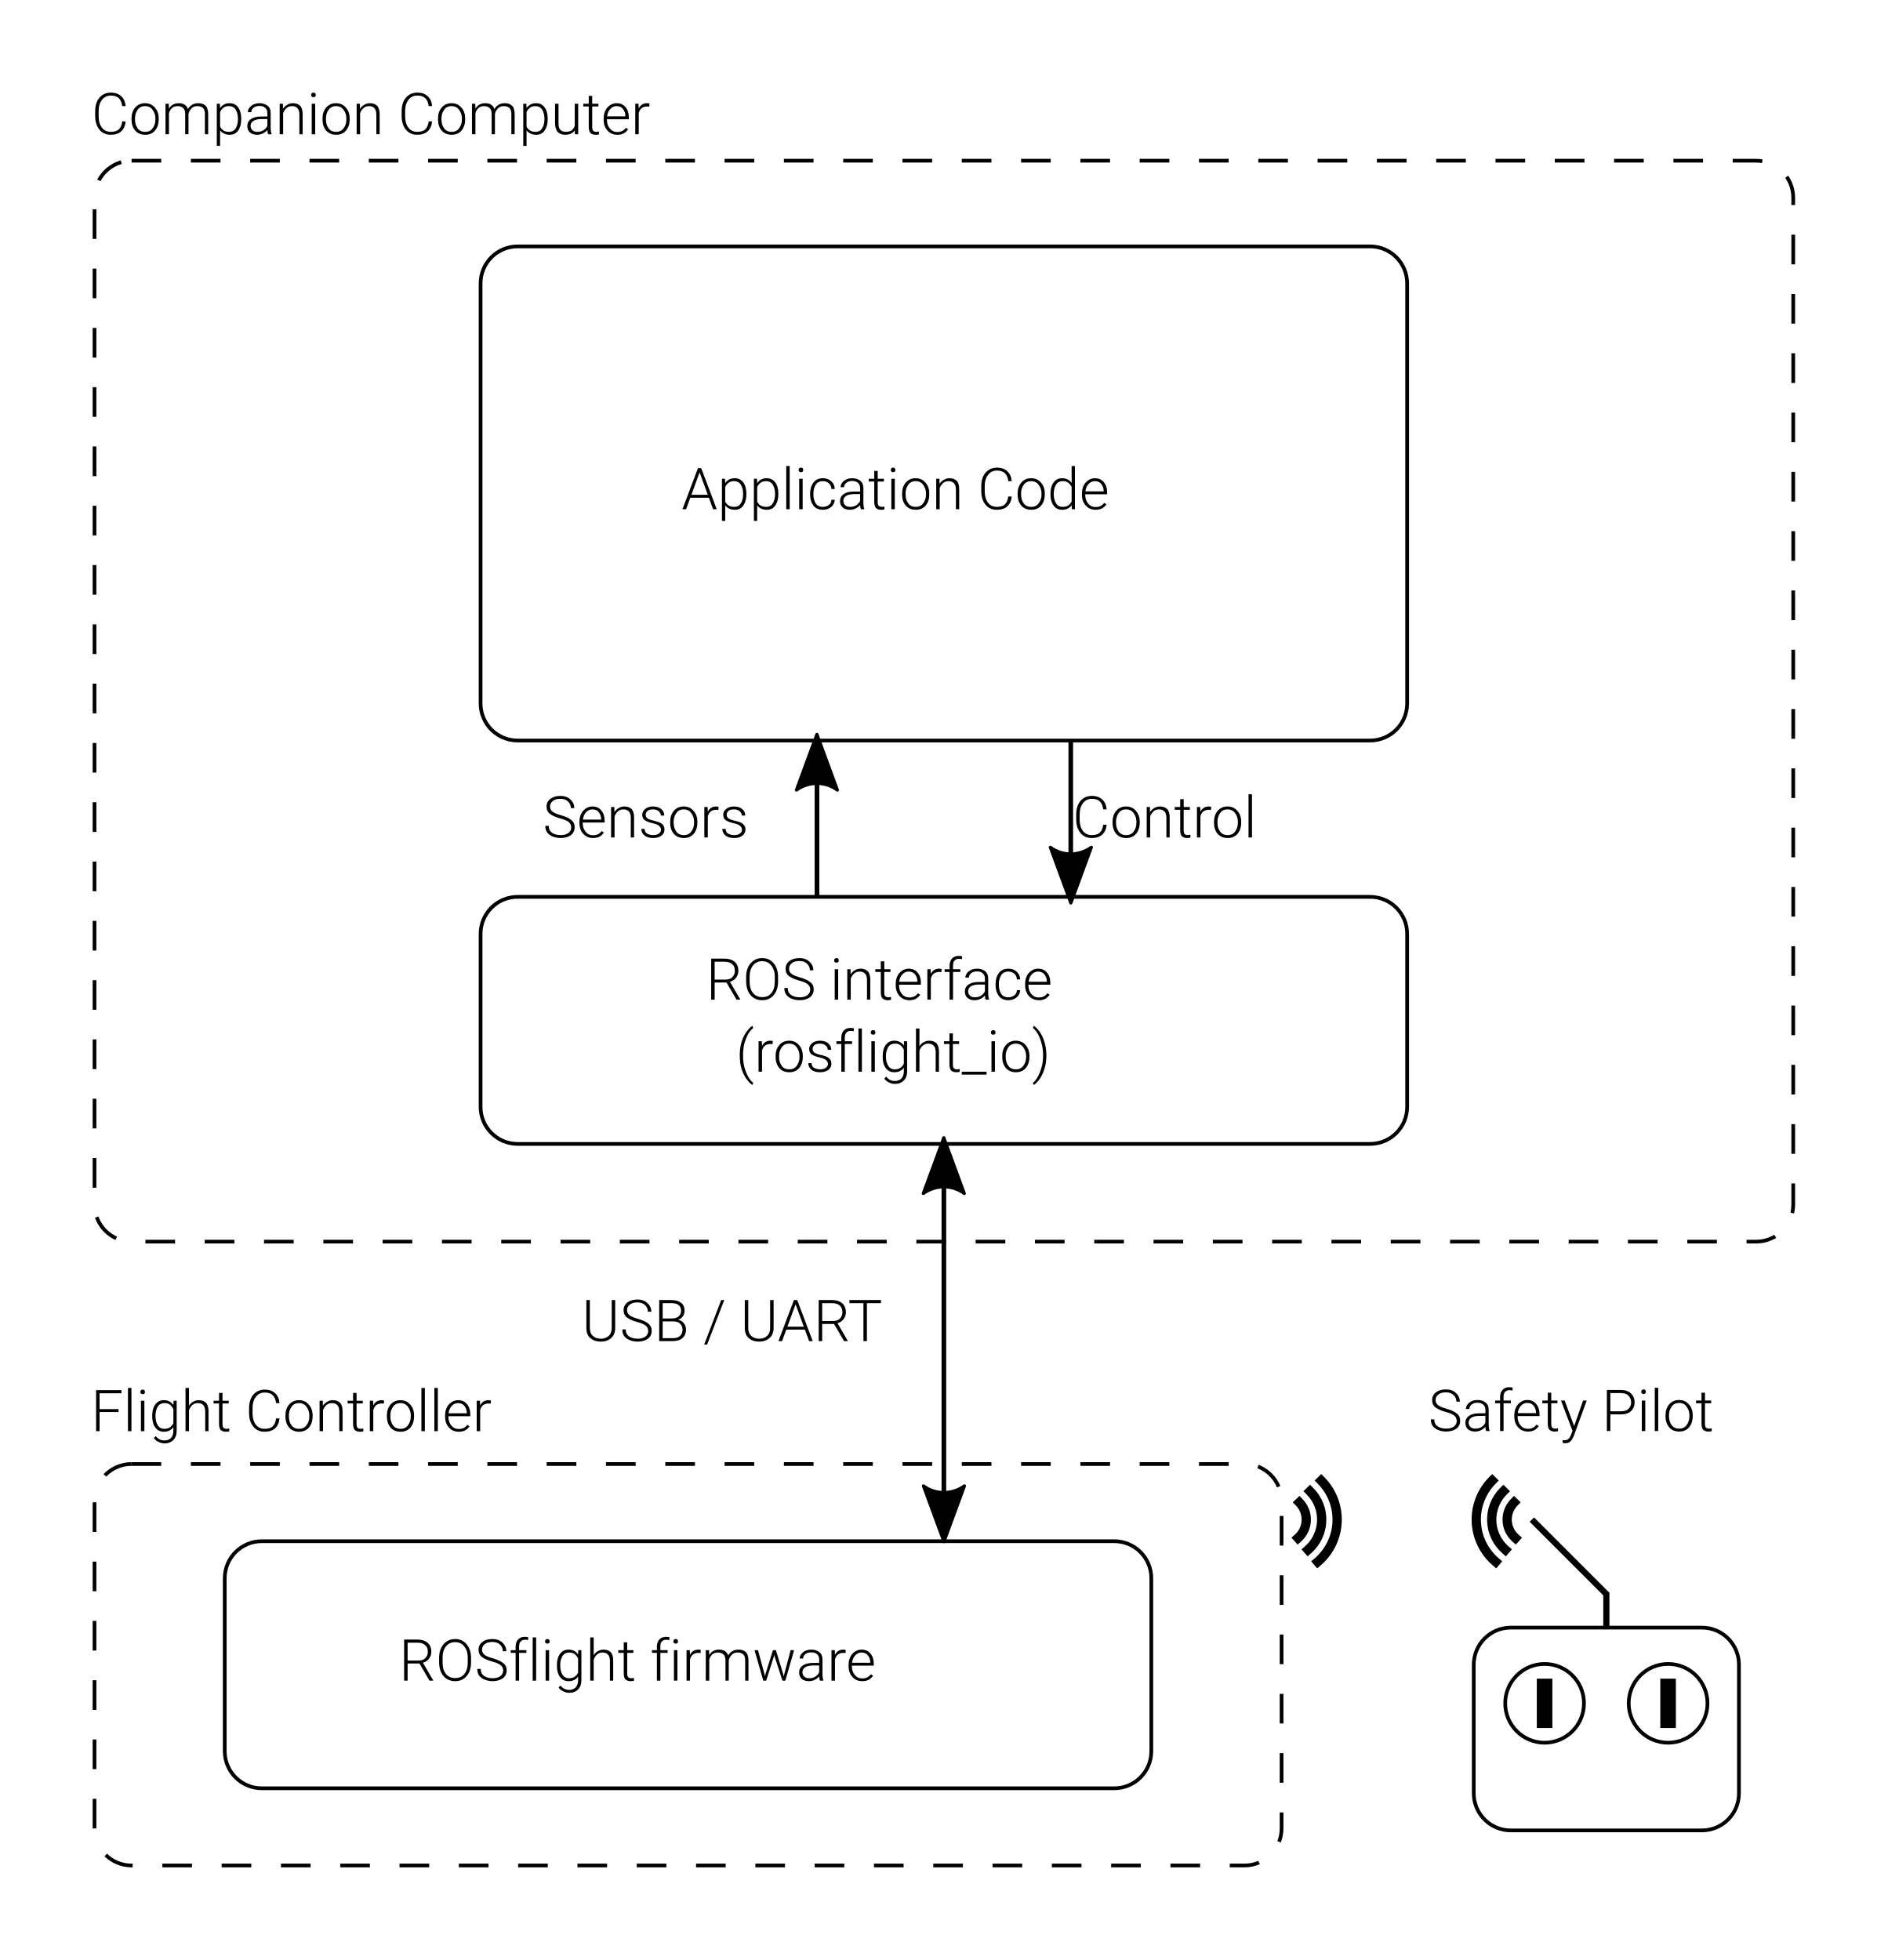
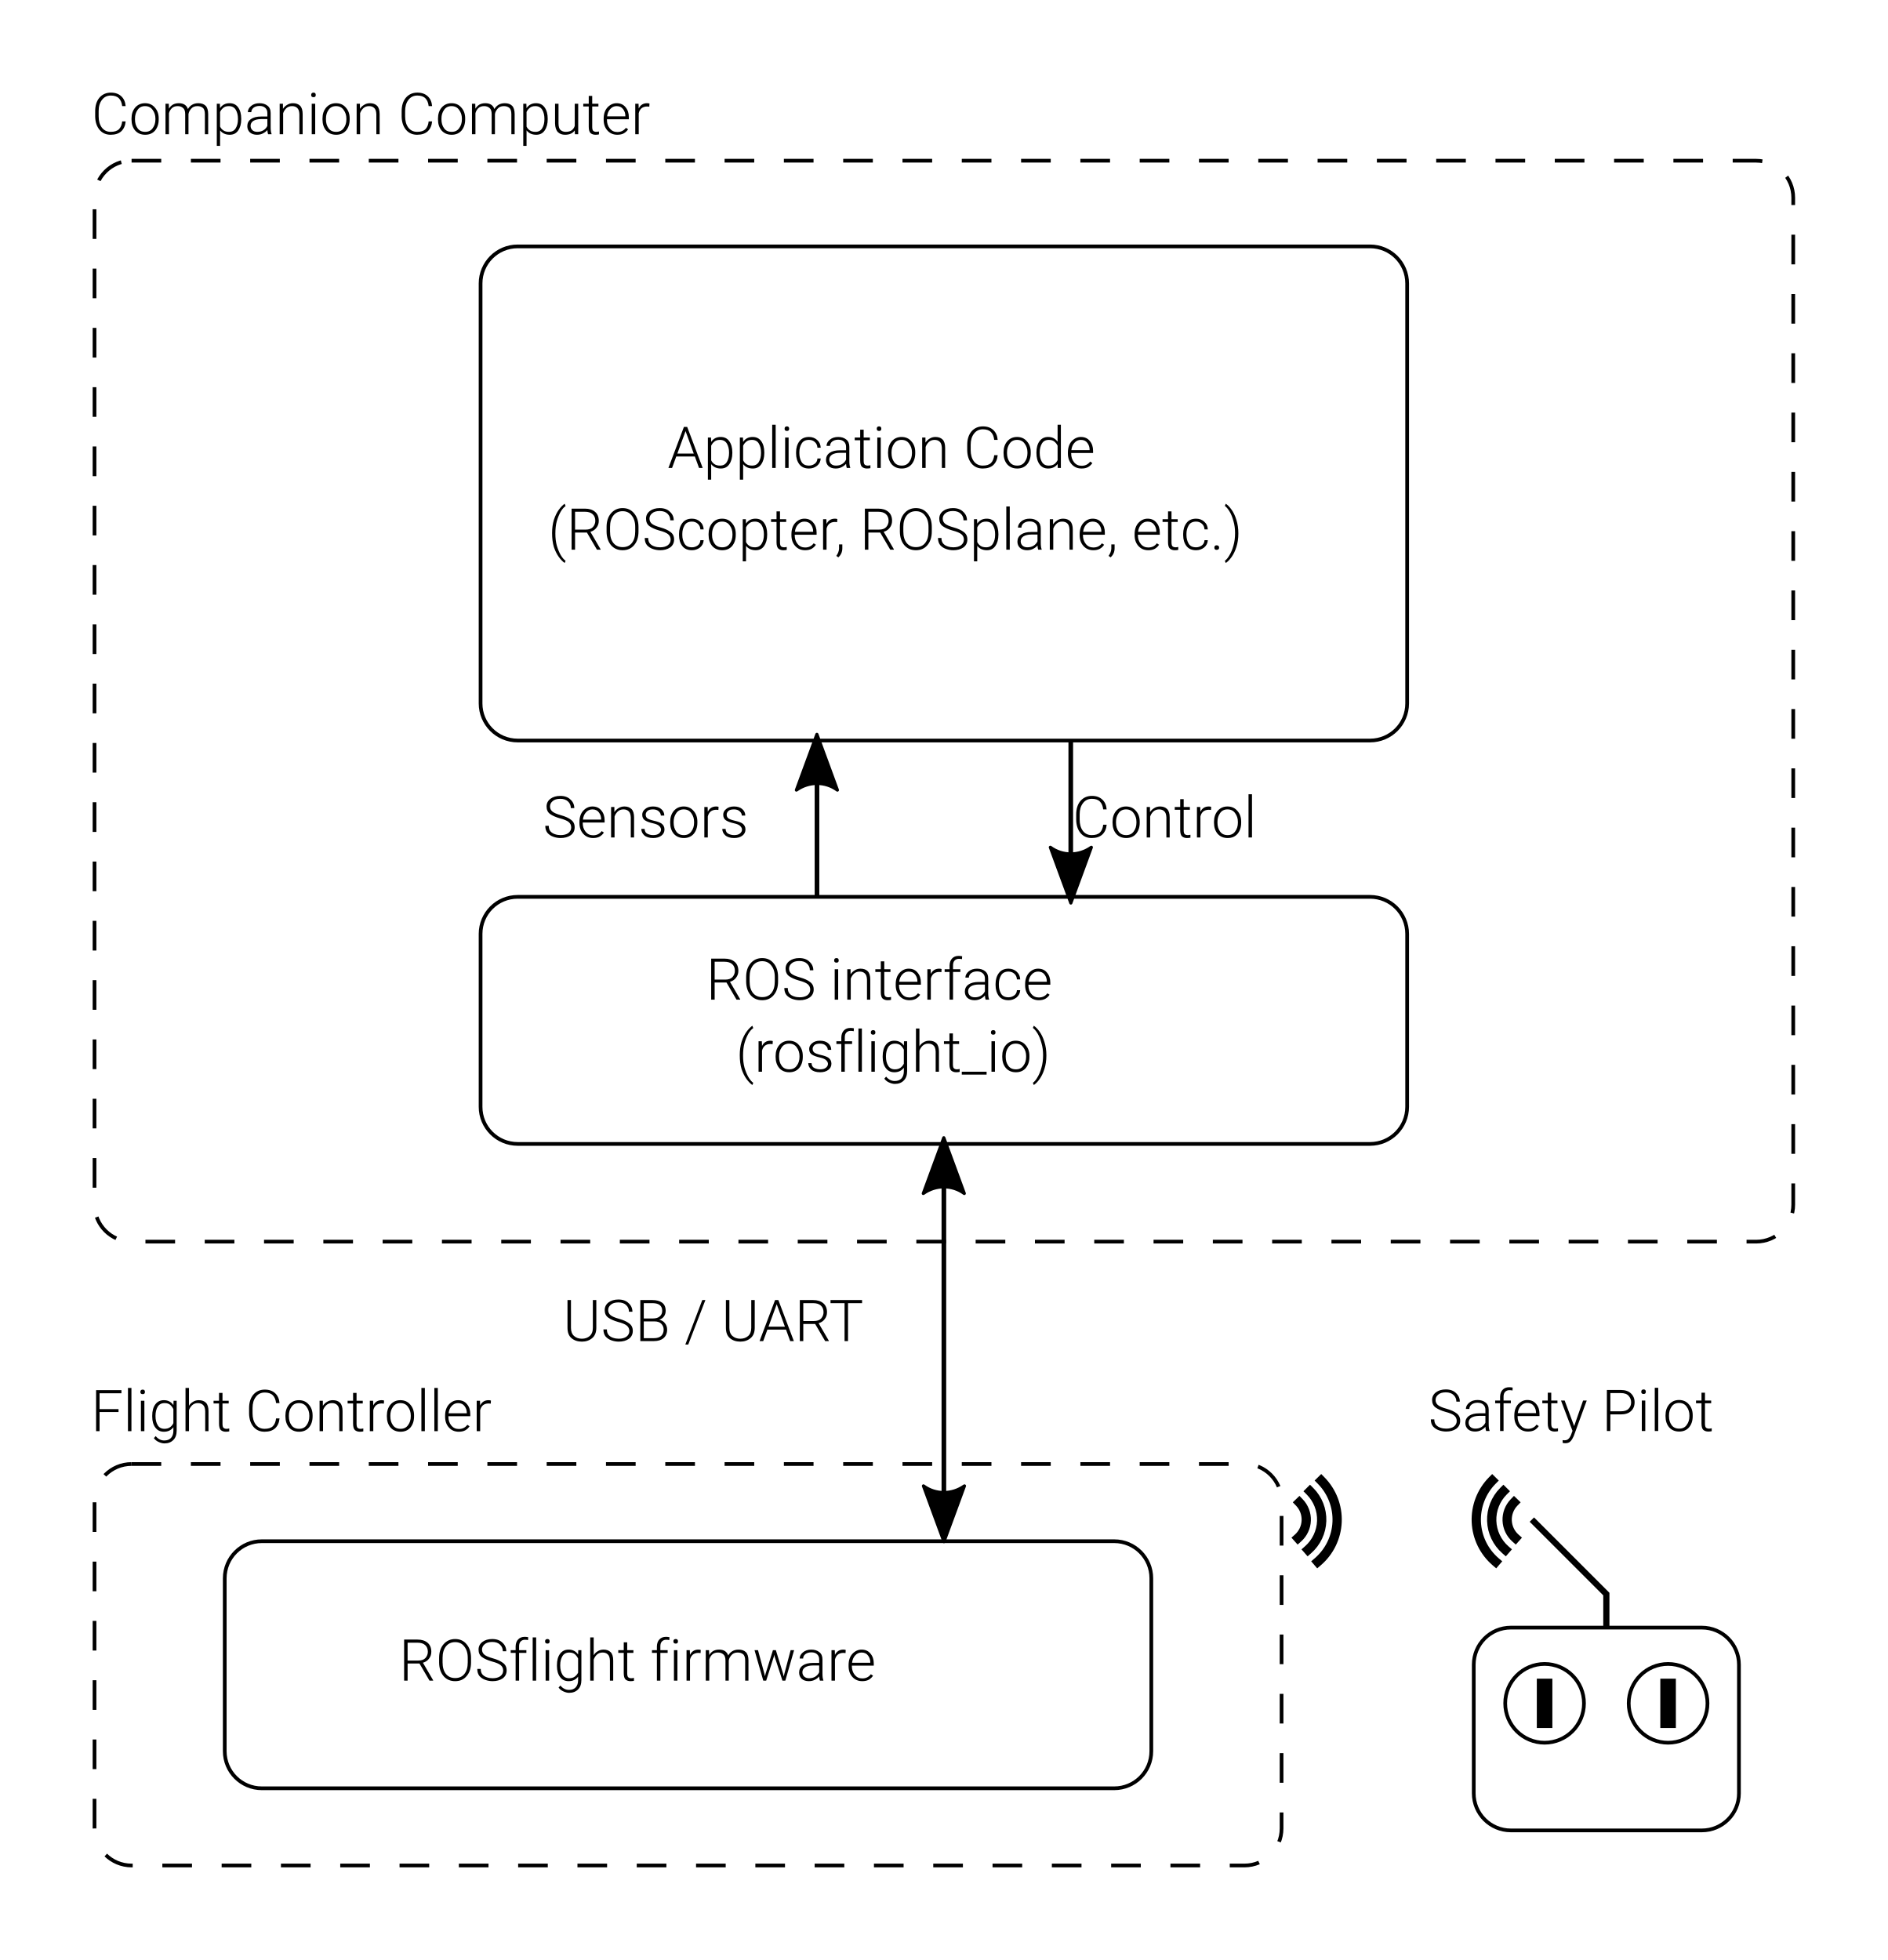
<svg xmlns="http://www.w3.org/2000/svg" width="611.2" height="634.639" viewBox="0 0 161.713 167.915" version="1.1" id="svg8">
  <defs id="defs2">
    <marker style="overflow:visible" id="marker5142" refX="0" refY="0" orient="auto">
      <path transform="matrix(1.1,0,0,1.1,1.1,0)" d="M 8.719,4.034 -2.207,0.016 8.719,-4.002 c -1.745,2.372 -1.735,5.617 -6e-7,8.035 z" style="fill:#000000;fill-opacity:1;fill-rule:evenodd;stroke:#000000;stroke-width:0.625;stroke-linejoin:round;stroke-opacity:1" id="path5140" />
    </marker>
    <marker style="overflow:visible" id="marker5114" refX="0" refY="0" orient="auto">
      <path transform="matrix(-1.1,0,0,-1.1,-1.1,0)" d="M 8.719,4.034 -2.207,0.016 8.719,-4.002 c -1.745,2.372 -1.735,5.617 -6e-7,8.035 z" style="fill:#000000;fill-opacity:1;fill-rule:evenodd;stroke:#000000;stroke-width:0.625;stroke-linejoin:round;stroke-opacity:1" id="path5112" />
    </marker>
    <marker orient="auto" refY="0" refX="0" id="Arrow2Lend" style="overflow:visible">
      <path id="path4653" style="fill:#000000;fill-opacity:1;fill-rule:evenodd;stroke:#000000;stroke-width:0.625;stroke-linejoin:round;stroke-opacity:1" d="M 8.719,4.034 -2.207,0.016 8.719,-4.002 c -1.745,2.372 -1.735,5.617 -6e-7,8.035 z" transform="matrix(-1.1,0,0,-1.1,-1.1,0)" />
    </marker>
    <marker orient="auto" refY="0" refX="0" id="Arrow2Lstart" style="overflow:visible">
      <path id="path4650" style="fill:#000000;fill-opacity:1;fill-rule:evenodd;stroke:#000000;stroke-width:0.625;stroke-linejoin:round;stroke-opacity:1" d="M 8.719,4.034 -2.207,0.016 8.719,-4.002 c -1.745,2.372 -1.735,5.617 -6e-7,8.035 z" transform="matrix(1.1,0,0,1.1,1.1,0)" />
    </marker>
  </defs>
  <g id="layer1" transform="translate(-77.89333,-105.9086)">
    <text xml:space="preserve" style="font-style:normal;font-variant:normal;font-weight:300;font-stretch:normal;font-size:4.939px;line-height:1.25;font-family:Roboto;-inkscape-font-specification:'Roboto Light';text-align:start;letter-spacing:0px;word-spacing:0px;text-anchor:start;fill:#000000;fill-opacity:1;stroke:none;stroke-width:0.265" x="85.734" y="117.406" id="text34">
      <tspan id="tspan32" x="85.734" y="117.406" style="text-align:start;text-anchor:start;stroke-width:0.265">Companion Computer</tspan>
    </text>
    <text xml:space="preserve" style="font-style:normal;font-variant:normal;font-weight:300;font-stretch:normal;font-size:4.939px;line-height:1.25;font-family:Roboto;-inkscape-font-specification:'Roboto Light';text-align:start;letter-spacing:0px;word-spacing:0px;text-anchor:start;fill:#000000;fill-opacity:1;stroke:none;stroke-width:0.265" x="85.67" y="228.52" id="text38">
      <tspan id="tspan36" x="85.67" y="228.52" style="text-align:start;text-anchor:start;stroke-width:0.265">Flight Controller</tspan>
    </text>
    <text xml:space="preserve" style="font-style:normal;font-variant:normal;font-weight:300;font-stretch:normal;font-size:4.939px;line-height:1.25;font-family:Roboto;-inkscape-font-specification:'Roboto Light';text-align:center;letter-spacing:0px;word-spacing:0px;text-anchor:middle;fill:#000000;fill-opacity:1;stroke:none;stroke-width:0.265" x="143.615" y="220.801" id="text42">
-       <tspan x="143.615" y="220.801" style="stroke-width:0.265" id="tspan44">USB / UART</tspan>
+       <tspan x="142.0" y="220.801" style="stroke-width:0.265" id="tspan44">USB / UART</tspan>
    </text>
    <g id="g5020">
      <text id="text12" y="149.534" x="158.809" style="font-style:normal;font-variant:normal;font-weight:300;font-stretch:normal;font-size:4.939px;line-height:1.25;font-family:Roboto;-inkscape-font-specification:'Roboto Light';letter-spacing:0px;word-spacing:0px;fill:#000000;fill-opacity:1;stroke:none;stroke-width:0.265" xml:space="preserve">
-         <tspan style="text-align:center;text-anchor:middle;stroke-width:0.265" y="149.534" x="158.809" id="tspan10">Application Code</tspan>
+         <tspan style="text-align:center;text-anchor:middle;stroke-width:0.265" y="146.0" x="158.809" id="tspan10">Application Code</tspan>
+         <tspan style="text-align:center;text-anchor:middle;stroke-width:0.265" y="153.0" x="158.809" id="tspan10">(ROScopter, ROSplane, etc.)</tspan>
      </text>
      <rect rx="3.175" y="127.017" x="119.062" height="42.333" width="79.375" id="rect48" style="fill:none;stroke:#000000;stroke-width:0.318;stroke-miterlimit:4;stroke-dasharray:none" />
    </g>
    <g id="g5015">
      <text id="text20" y="191.549" x="158.627" style="font-style:normal;font-variant:normal;font-weight:300;font-stretch:normal;font-size:4.939px;line-height:1.25;font-family:Roboto;-inkscape-font-specification:'Roboto Light';text-align:center;letter-spacing:0px;word-spacing:0px;text-anchor:middle;fill:#000000;fill-opacity:1;stroke:none;stroke-width:0.265" xml:space="preserve">
        <tspan id="tspan22" style="text-align:center;text-anchor:middle;stroke-width:0.265" y="191.549" x="158.627">ROS interface</tspan>
        <tspan id="tspan4628" style="text-align:center;text-anchor:middle;stroke-width:0.265" y="197.723" x="158.627">(rosflight_io)</tspan>
      </text>
      <rect rx="3.175" y="182.742" x="119.062" height="21.167" width="79.375" id="rect48-6" style="fill:none;stroke:#000000;stroke-width:0.318;stroke-miterlimit:4;stroke-dasharray:none" />
    </g>
    <g id="g5009" transform="translate(-21.9161,0.4935865)">
      <text id="text16" y="249.394" x="158.627" style="font-style:normal;font-variant:normal;font-weight:300;font-stretch:normal;font-size:4.939px;line-height:1.25;font-family:Roboto;-inkscape-font-specification:'Roboto Light';text-align:center;letter-spacing:0px;word-spacing:0px;text-anchor:middle;fill:#000000;fill-opacity:1;stroke:none;stroke-width:0.265" xml:space="preserve">
        <tspan style="text-align:center;text-anchor:middle;stroke-width:0.265" y="249.394" x="158.627" id="tspan14">ROSflight firmware</tspan>
      </text>
      <rect rx="3.175" y="237.452" x="119.062" height="21.167" width="79.375" id="rect48-6-0" style="fill:none;stroke:#000000;stroke-width:0.318;stroke-miterlimit:4;stroke-dasharray:none" />
    </g>
    <text xml:space="preserve" style="font-style:normal;font-variant:normal;font-weight:300;font-stretch:normal;font-size:4.939px;line-height:1.25;font-family:Roboto;-inkscape-font-specification:'Roboto Light';text-align:center;letter-spacing:0px;word-spacing:0px;text-anchor:middle;fill:#000000;fill-opacity:1;stroke:none;stroke-width:0.265" x="136.214" y="177.655" id="text82">
      <tspan id="tspan80" x="136.214" y="177.655" style="stroke-width:0.265">Sensors</tspan>
    </text>
    <text xml:space="preserve" style="font-style:normal;font-variant:normal;font-weight:300;font-stretch:normal;font-size:4.939px;line-height:1.25;font-family:Roboto;-inkscape-font-specification:'Roboto Light';text-align:center;letter-spacing:0px;word-spacing:0px;text-anchor:middle;fill:#000000;fill-opacity:1;stroke:none;stroke-width:0.265" x="180.67" y="177.655" id="text86">
      <tspan id="tspan84" x="180.67" y="177.655" style="stroke-width:0.265">Control</tspan>
    </text>
    <rect style="fill:none;stroke:#000000;stroke-width:0.318;stroke-miterlimit:4;stroke-dasharray:2.54, 2.54;stroke-dashoffset:0" id="rect88" width="145.521" height="92.604" x="85.99" y="119.677" rx="3.175" />
    <rect style="fill:none;stroke:#000000;stroke-width:0.318;stroke-miterlimit:4;stroke-dasharray:2.54, 2.54;stroke-dashoffset:0" id="rect90" width="101.689" height="34.396" x="85.99" y="231.331" rx="3.175" />
    <path style="fill:none;stroke:#000000;stroke-width:0.397;stroke-linecap:butt;stroke-linejoin:miter;stroke-miterlimit:4;stroke-dasharray:none;stroke-opacity:1;marker-start:url(#Arrow2Lstart);marker-end:url(#Arrow2Lend)" d="m 158.75,203.909 v 33.544" id="path4630" />
    <path style="fill:none;stroke:#000000;stroke-width:0.397;stroke-linecap:butt;stroke-linejoin:miter;stroke-miterlimit:4;stroke-dasharray:none;stroke-opacity:1;marker-end:url(#marker5114)" d="m 169.62,169.35 v 13.392" id="path5024" />
    <path style="fill:none;stroke:#000000;stroke-width:0.397;stroke-linecap:butt;stroke-linejoin:miter;stroke-miterlimit:4;stroke-dasharray:none;stroke-opacity:1;marker-start:url(#marker5142)" d="m 147.88,169.35 v 13.392" id="path5026" />
    <g id="g5311" transform="translate(-4.009043,-1.336348)">
      <rect rx="3.175" y="246.684" x="208.151" height="17.373" width="22.718" id="rect5195" style="fill:none;stroke:#000000;stroke-width:0.318;stroke-miterlimit:4;stroke-dasharray:none;stroke-dashoffset:0" />
      <g transform="translate(1.171726,6.803571)" id="g5294">
        <g id="g5250" transform="translate(0.1503425,-0.295313)">
          <circle r="3.374" cy="246.662" cx="212.898" id="path5197" style="fill:none;stroke:#000000;stroke-width:0.318;stroke-miterlimit:4;stroke-dasharray:none;stroke-dashoffset:0" />
          <rect y="244.549" x="212.232" height="4.226" width="1.332" id="rect5231" style="fill:#000000;stroke:none;stroke-width:0.318;stroke-miterlimit:4;stroke-dasharray:none;stroke-dashoffset:0" />
        </g>
        <g id="g5254" transform="translate(2.010484,-0.3287145)">
          <circle r="3.374" cy="246.696" cx="221.618" id="path5197-0" style="fill:none;stroke:#000000;stroke-width:0.318;stroke-miterlimit:4;stroke-dasharray:none;stroke-dashoffset:0" />
          <rect y="244.583" x="220.951" height="4.226" width="1.332" id="rect5231-1" style="fill:#000000;stroke:none;stroke-width:0.318;stroke-miterlimit:4;stroke-dasharray:none;stroke-dashoffset:0" />
        </g>
      </g>
      <path id="path5296" d="m 219.51,246.684 v -2.873 l -6.381,-6.381" style="fill:none;stroke:#000000;stroke-width:0.529;stroke-linecap:butt;stroke-linejoin:miter;stroke-miterlimit:4;stroke-dasharray:none;stroke-opacity:1" />
    </g>
    <text xml:space="preserve" style="font-style:normal;font-variant:normal;font-weight:300;font-stretch:normal;font-size:4.939px;line-height:1.25;font-family:Roboto;-inkscape-font-specification:'Roboto Light';text-align:center;letter-spacing:0px;word-spacing:0px;text-anchor:middle;fill:#000000;fill-opacity:1;stroke:none;stroke-width:0.265" x="215.485" y="228.505" id="text5300">
      <tspan id="tspan5298" x="215.485" y="228.505" style="stroke-width:0.265">Safety Pilot</tspan>
    </text>
    <g id="g5355" transform="translate(10.79372,-2.035091)">
      <path d="m 196.918,239.709 a 2.117,2.117 0 0 1 -0.707,-1.5 2.117,2.117 0 0 1 0.592,-1.55" id="path5344" style="fill:none;stroke:#000000;stroke-width:0.794;stroke-linecap:square;stroke-miterlimit:4;stroke-dasharray:none;stroke-dashoffset:0" />
      <path d="m 196.059,240.716 a 3.44,3.44 0 0 1 -1.171,-2.471 3.44,3.44 0 0 1 1.002,-2.544" id="path5348" style="fill:none;stroke:#000000;stroke-width:0.794;stroke-linecap:square;stroke-miterlimit:4;stroke-dasharray:none;stroke-dashoffset:0" />
      <path d="m 195.229,241.746 a 4.762,4.762 0 0 1 -1.661,-3.415 4.762,4.762 0 0 1 1.364,-3.544" id="path5350" style="fill:none;stroke:#000000;stroke-width:0.794;stroke-linecap:square;stroke-miterlimit:4;stroke-dasharray:none;stroke-dashoffset:0" />
    </g>
    <g id="g5355-3" transform="matrix(-1,0,0,1,386.0042,-2.035091)">
      <path d="m 196.918,239.709 a 2.117,2.117 0 0 1 -0.707,-1.5 2.117,2.117 0 0 1 0.592,-1.55" id="path5344-7" style="fill:none;stroke:#000000;stroke-width:0.794;stroke-linecap:square;stroke-miterlimit:4;stroke-dasharray:none;stroke-dashoffset:0" />
      <path d="m 196.059,240.716 a 3.44,3.44 0 0 1 -1.171,-2.471 3.44,3.44 0 0 1 1.002,-2.544" id="path5348-7" style="fill:none;stroke:#000000;stroke-width:0.794;stroke-linecap:square;stroke-miterlimit:4;stroke-dasharray:none;stroke-dashoffset:0" />
      <path d="m 195.229,241.746 a 4.762,4.762 0 0 1 -1.661,-3.415 4.762,4.762 0 0 1 1.364,-3.544" id="path5350-2" style="fill:none;stroke:#000000;stroke-width:0.794;stroke-linecap:square;stroke-miterlimit:4;stroke-dasharray:none;stroke-dashoffset:0" />
    </g>
  </g>
</svg>
